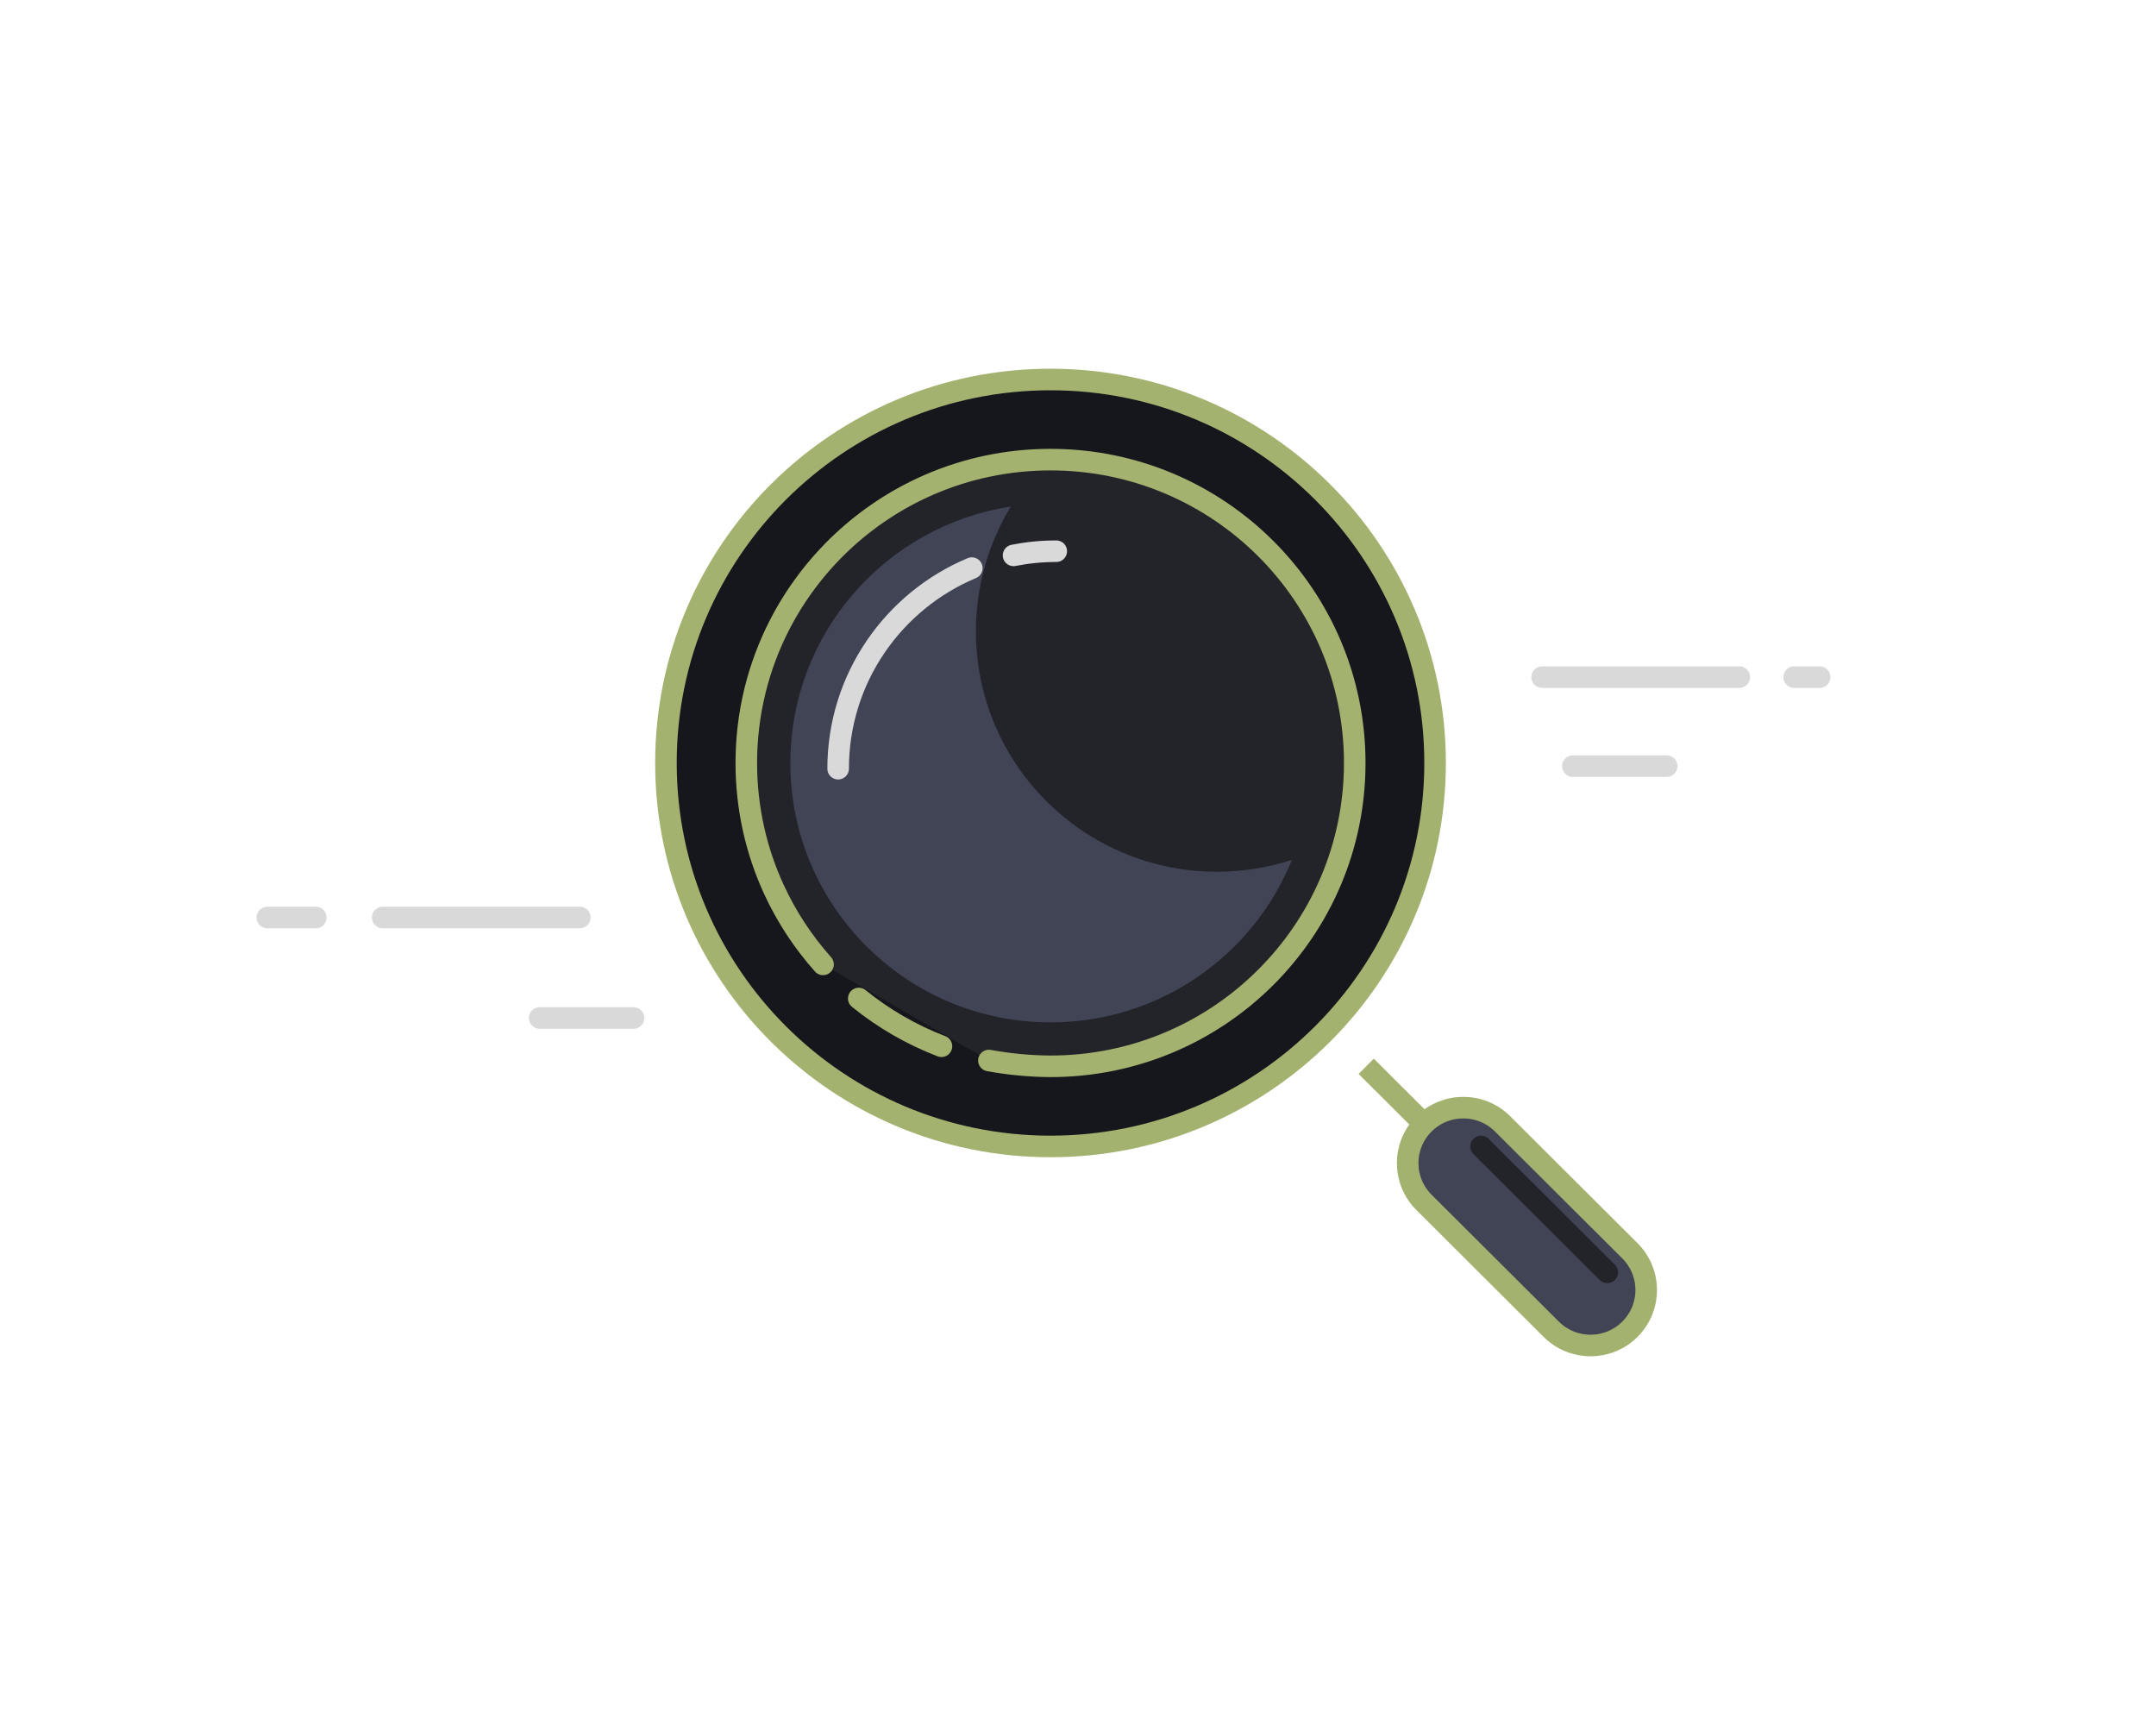
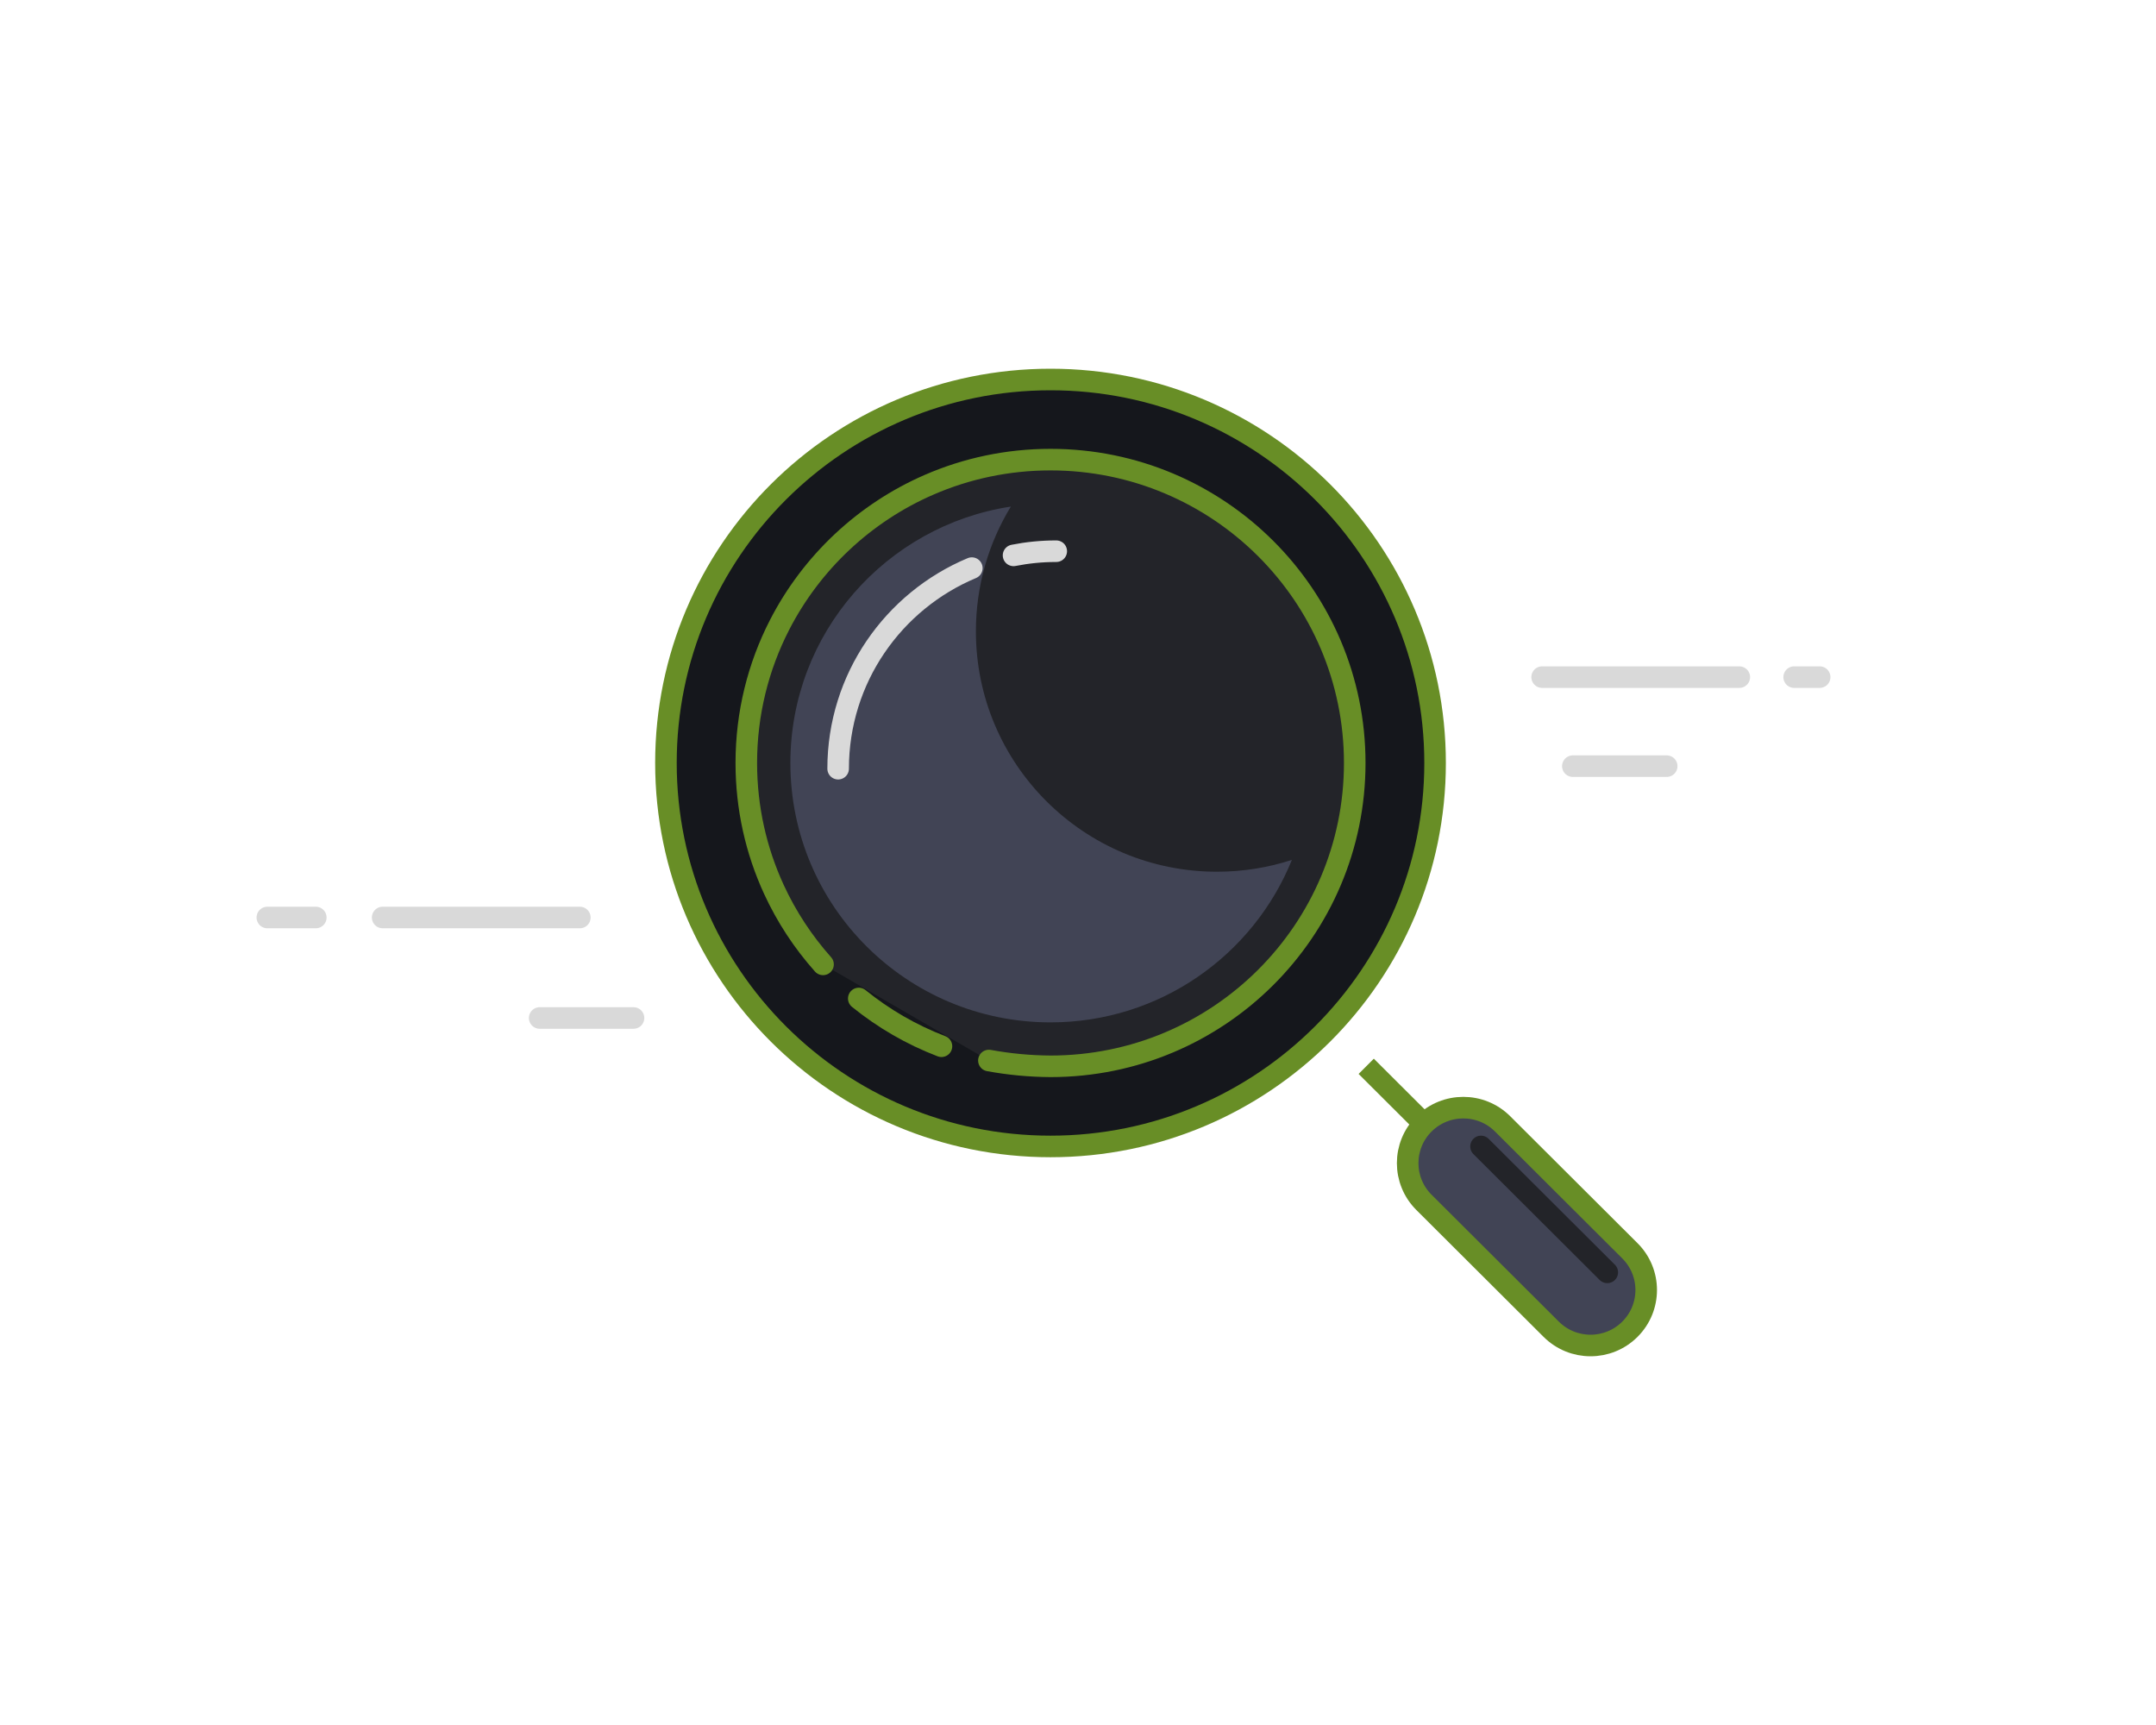
<svg xmlns="http://www.w3.org/2000/svg" width="250" height="200" viewBox="0 0 250 200" fill="none">
-   <path d="M121.813 132.921C146.441 132.921 166.406 113.016 166.406 88.461C166.406 63.906 146.441 44 121.813 44C97.184 44 77.219 63.906 77.219 88.461C77.219 113.016 97.184 132.921 121.813 132.921Z" fill="#15171C" stroke="#A4B26F" stroke-width="2.5" />
+   <path d="M121.813 132.921C146.441 132.921 166.406 113.016 166.406 88.461C166.406 63.906 146.441 44 121.813 44C97.184 44 77.219 63.906 77.219 88.461C77.219 113.016 97.184 132.921 121.813 132.921Z" fill="#15171C" stroke="#688e26" stroke-width="2.5" />
  <path fill-rule="evenodd" clip-rule="evenodd" d="M114.668 122.959C117.009 123.39 119.391 123.614 121.813 123.631C141.295 123.631 157.089 107.885 157.089 88.461C157.089 69.037 141.295 53.29 121.813 53.29C116.808 53.29 112.047 54.329 107.735 56.203C100.24 59.459 94.101 65.235 90.393 72.457C87.928 77.258 86.538 82.697 86.538 88.461C86.538 93.69 87.682 98.652 89.735 103.113C91.201 106.297 93.13 109.226 95.436 111.813" fill="#232429" />
-   <path d="M114.668 122.959C117.009 123.39 119.391 123.614 121.813 123.631C141.295 123.631 157.089 107.885 157.089 88.461C157.089 69.037 141.295 53.29 121.813 53.29C116.808 53.29 112.047 54.329 107.735 56.203C100.24 59.459 94.101 65.235 90.393 72.457C87.928 77.258 86.538 82.697 86.538 88.461C86.538 93.69 87.682 98.652 89.735 103.113C91.201 106.297 93.13 109.226 95.436 111.813" stroke="#A4B26F" stroke-width="2.5" stroke-linecap="round" />
-   <path d="M99.579 115.767C102.439 118.084 105.669 119.964 109.168 121.304" stroke="#A4B26F" stroke-width="2.5" stroke-linecap="round" />
-   <path d="M158.42 123.631L166.407 131.594" stroke="#A4B26F" stroke-width="2.5" />
-   <path fill-rule="evenodd" clip-rule="evenodd" d="M165.116 130.307C162.597 132.819 162.597 136.892 165.116 139.404L179.872 154.116C182.392 156.628 186.477 156.628 188.996 154.116C191.516 151.604 191.516 147.531 188.996 145.019L174.24 130.307C171.721 127.795 167.636 127.795 165.116 130.307Z" fill="#414455" stroke="#A4B26F" stroke-width="2.5" />
+   <path d="M114.668 122.959C117.009 123.39 119.391 123.614 121.813 123.631C141.295 123.631 157.089 107.885 157.089 88.461C157.089 69.037 141.295 53.29 121.813 53.29C116.808 53.29 112.047 54.329 107.735 56.203C100.24 59.459 94.101 65.235 90.393 72.457C87.928 77.258 86.538 82.697 86.538 88.461C86.538 93.69 87.682 98.652 89.735 103.113C91.201 106.297 93.13 109.226 95.436 111.813" stroke="#688e26" stroke-width="2.5" stroke-linecap="round" />
+   <path d="M99.579 115.767C102.439 118.084 105.669 119.964 109.168 121.304" stroke="#688e26" stroke-width="2.5" stroke-linecap="round" />
+   <path d="M158.42 123.631L166.407 131.594" stroke="#688e26" stroke-width="2.5" />
+   <path fill-rule="evenodd" clip-rule="evenodd" d="M165.116 130.307C162.597 132.819 162.597 136.892 165.116 139.404L179.872 154.116C182.392 156.628 186.477 156.628 188.996 154.116C191.516 151.604 191.516 147.531 188.996 145.019L174.24 130.307C171.721 127.795 167.636 127.795 165.116 130.307Z" fill="#414455" stroke="#688e26" stroke-width="2.5" />
  <path d="M171.731 132.921L186.374 147.52" stroke="#232429" stroke-width="2.5" stroke-linecap="round" />
  <path fill-rule="evenodd" clip-rule="evenodd" d="M113.161 73.198C113.161 88.591 125.676 101.069 141.115 101.069C144.148 101.069 147.068 100.587 149.802 99.697C145.339 110.74 134.489 118.536 121.813 118.536C105.153 118.536 91.648 105.071 91.648 88.461C91.648 73.41 102.737 60.941 117.214 58.733C114.642 62.951 113.161 67.902 113.161 73.198Z" fill="#414455" />
  <path d="M122.479 63.908C120.784 63.908 119.127 64.074 117.526 64.391M112.688 65.867C103.581 69.682 97.187 78.659 97.187 89.124" stroke="#D9D9D9" stroke-width="2.5" stroke-linecap="round" />
  <path d="M193.263 88.829H182.38M201.682 78.507H178.818H201.682ZM211 78.507H208.043H211Z" stroke="#D9D9D9" stroke-width="2.5" stroke-linecap="round" stroke-linejoin="round" />
  <path d="M73.46 118.027H62.577M67.236 106.377H44.372H67.236ZM36.619 106.377H31H36.619Z" stroke="#D9D9D9" stroke-width="2.5" stroke-linecap="round" stroke-linejoin="round" />
</svg>
